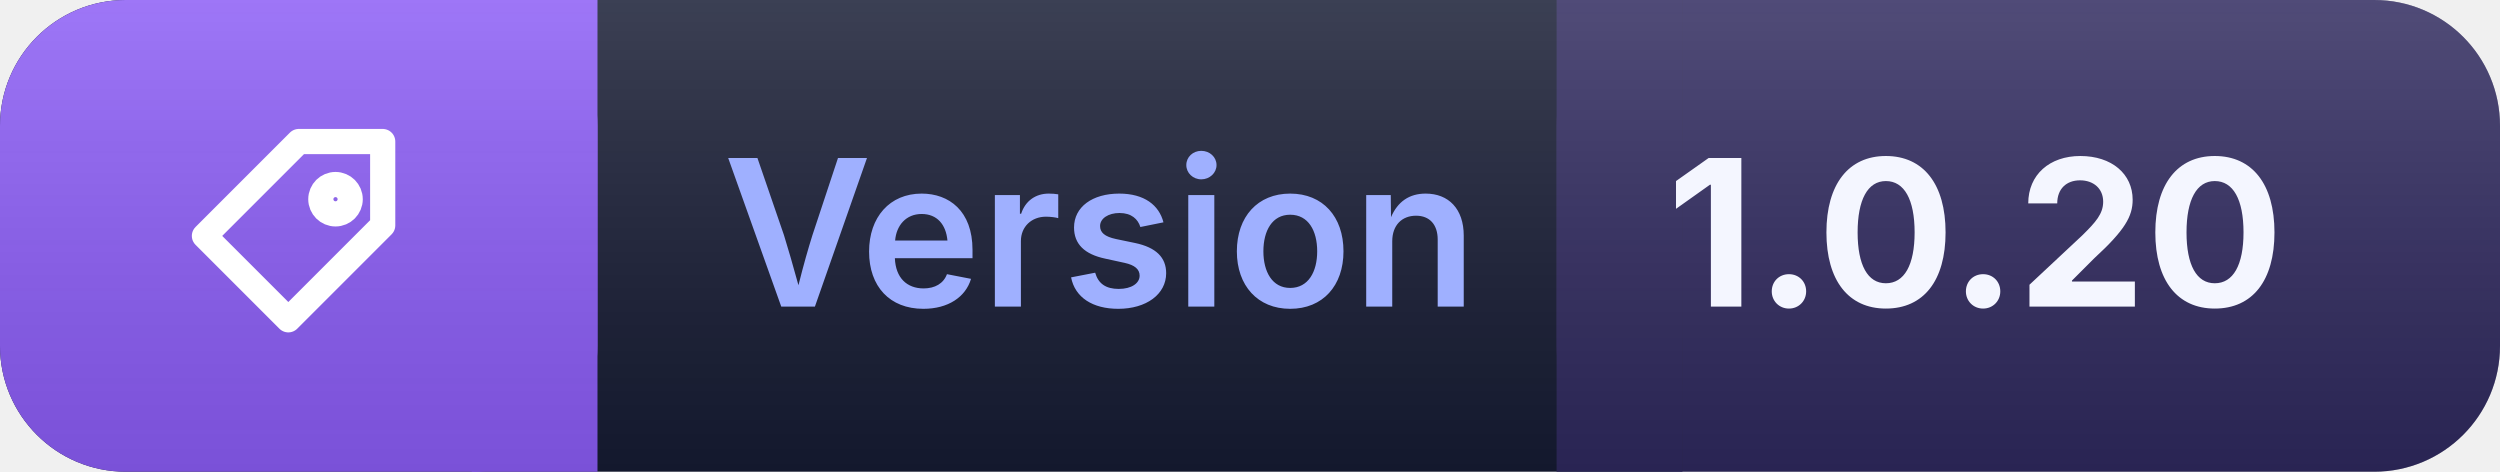
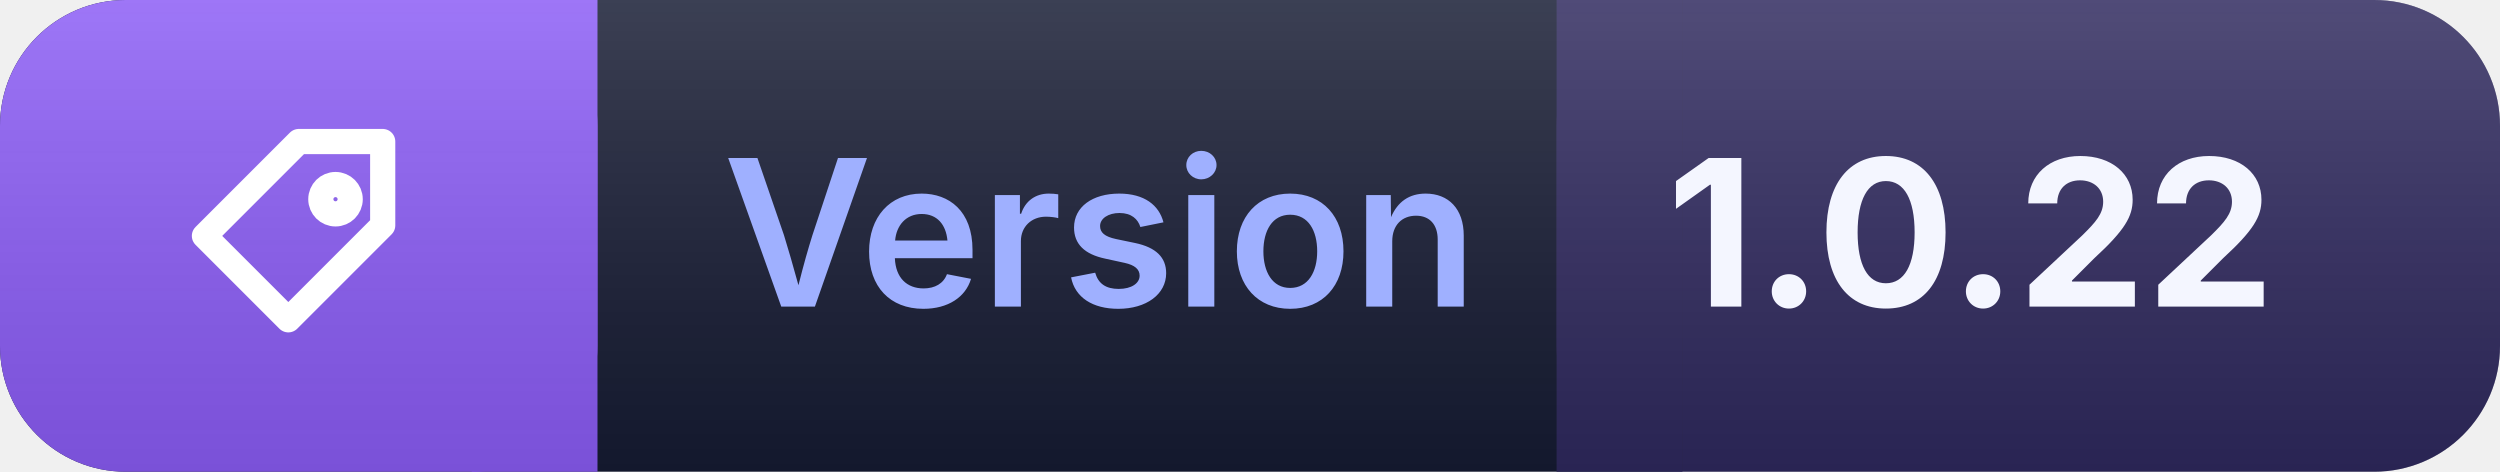
- <svg xmlns="http://www.w3.org/2000/svg" width="159" height="30" viewBox="0 0 159 30" role="img" aria-label="Version: 1.0.20">
+ <svg xmlns="http://www.w3.org/2000/svg" width="159" height="30" viewBox="0 0 159 30" role="img" aria-label="Version: 1.0.22">
  <defs>
    <linearGradient id="s" x2="0" y2="1">
      <stop offset="0" stop-color="#fff" stop-opacity=".16" />
      <stop offset="1" stop-opacity=".12" />
    </linearGradient>
  </defs>
  <rect width="159" height="30" rx="8" fill="#161b33" />
  <rect x="99" width="60" height="30" rx="8" fill="#8b5cf6" fill-opacity=".22" />
  <rect x="99" width="8" height="30" fill="#161b33" />
  <rect x="99" width="8" height="30" fill="#8b5cf6" fill-opacity=".22" />
  <rect width="38" height="30" rx="8" fill="#8b5cf6" />
  <rect x="30" width="8" height="30" fill="#8b5cf6" />
  <rect width="159" height="30" rx="8" fill="url(#s)" />
  <g transform="translate(11.0,7) scale(.667)" fill="none" stroke="#ffffff" stroke-width="2.4" stroke-linecap="round" stroke-linejoin="round">
    <path d="M3 12l9-9h8v8l-9 9z" />
    <circle cx="15.5" cy="8.5" r="1.4" />
  </g>
  <text x="46" y="19.5" font-family="Inter,Segoe UI,Helvetica,Arial,sans-serif" font-size="13" font-weight="600" fill="#9fb0ff">Version</text>
-   <text x="106" y="19.5" font-family="Inter,Segoe UI,Helvetica,Arial,sans-serif" font-size="13" font-weight="700" fill="#f4f6ff">1.0.20</text>
+   <text x="106" y="19.5" font-family="Inter,Segoe UI,Helvetica,Arial,sans-serif" font-size="13" font-weight="700" fill="#f4f6ff">1.0.22</text>
</svg>
